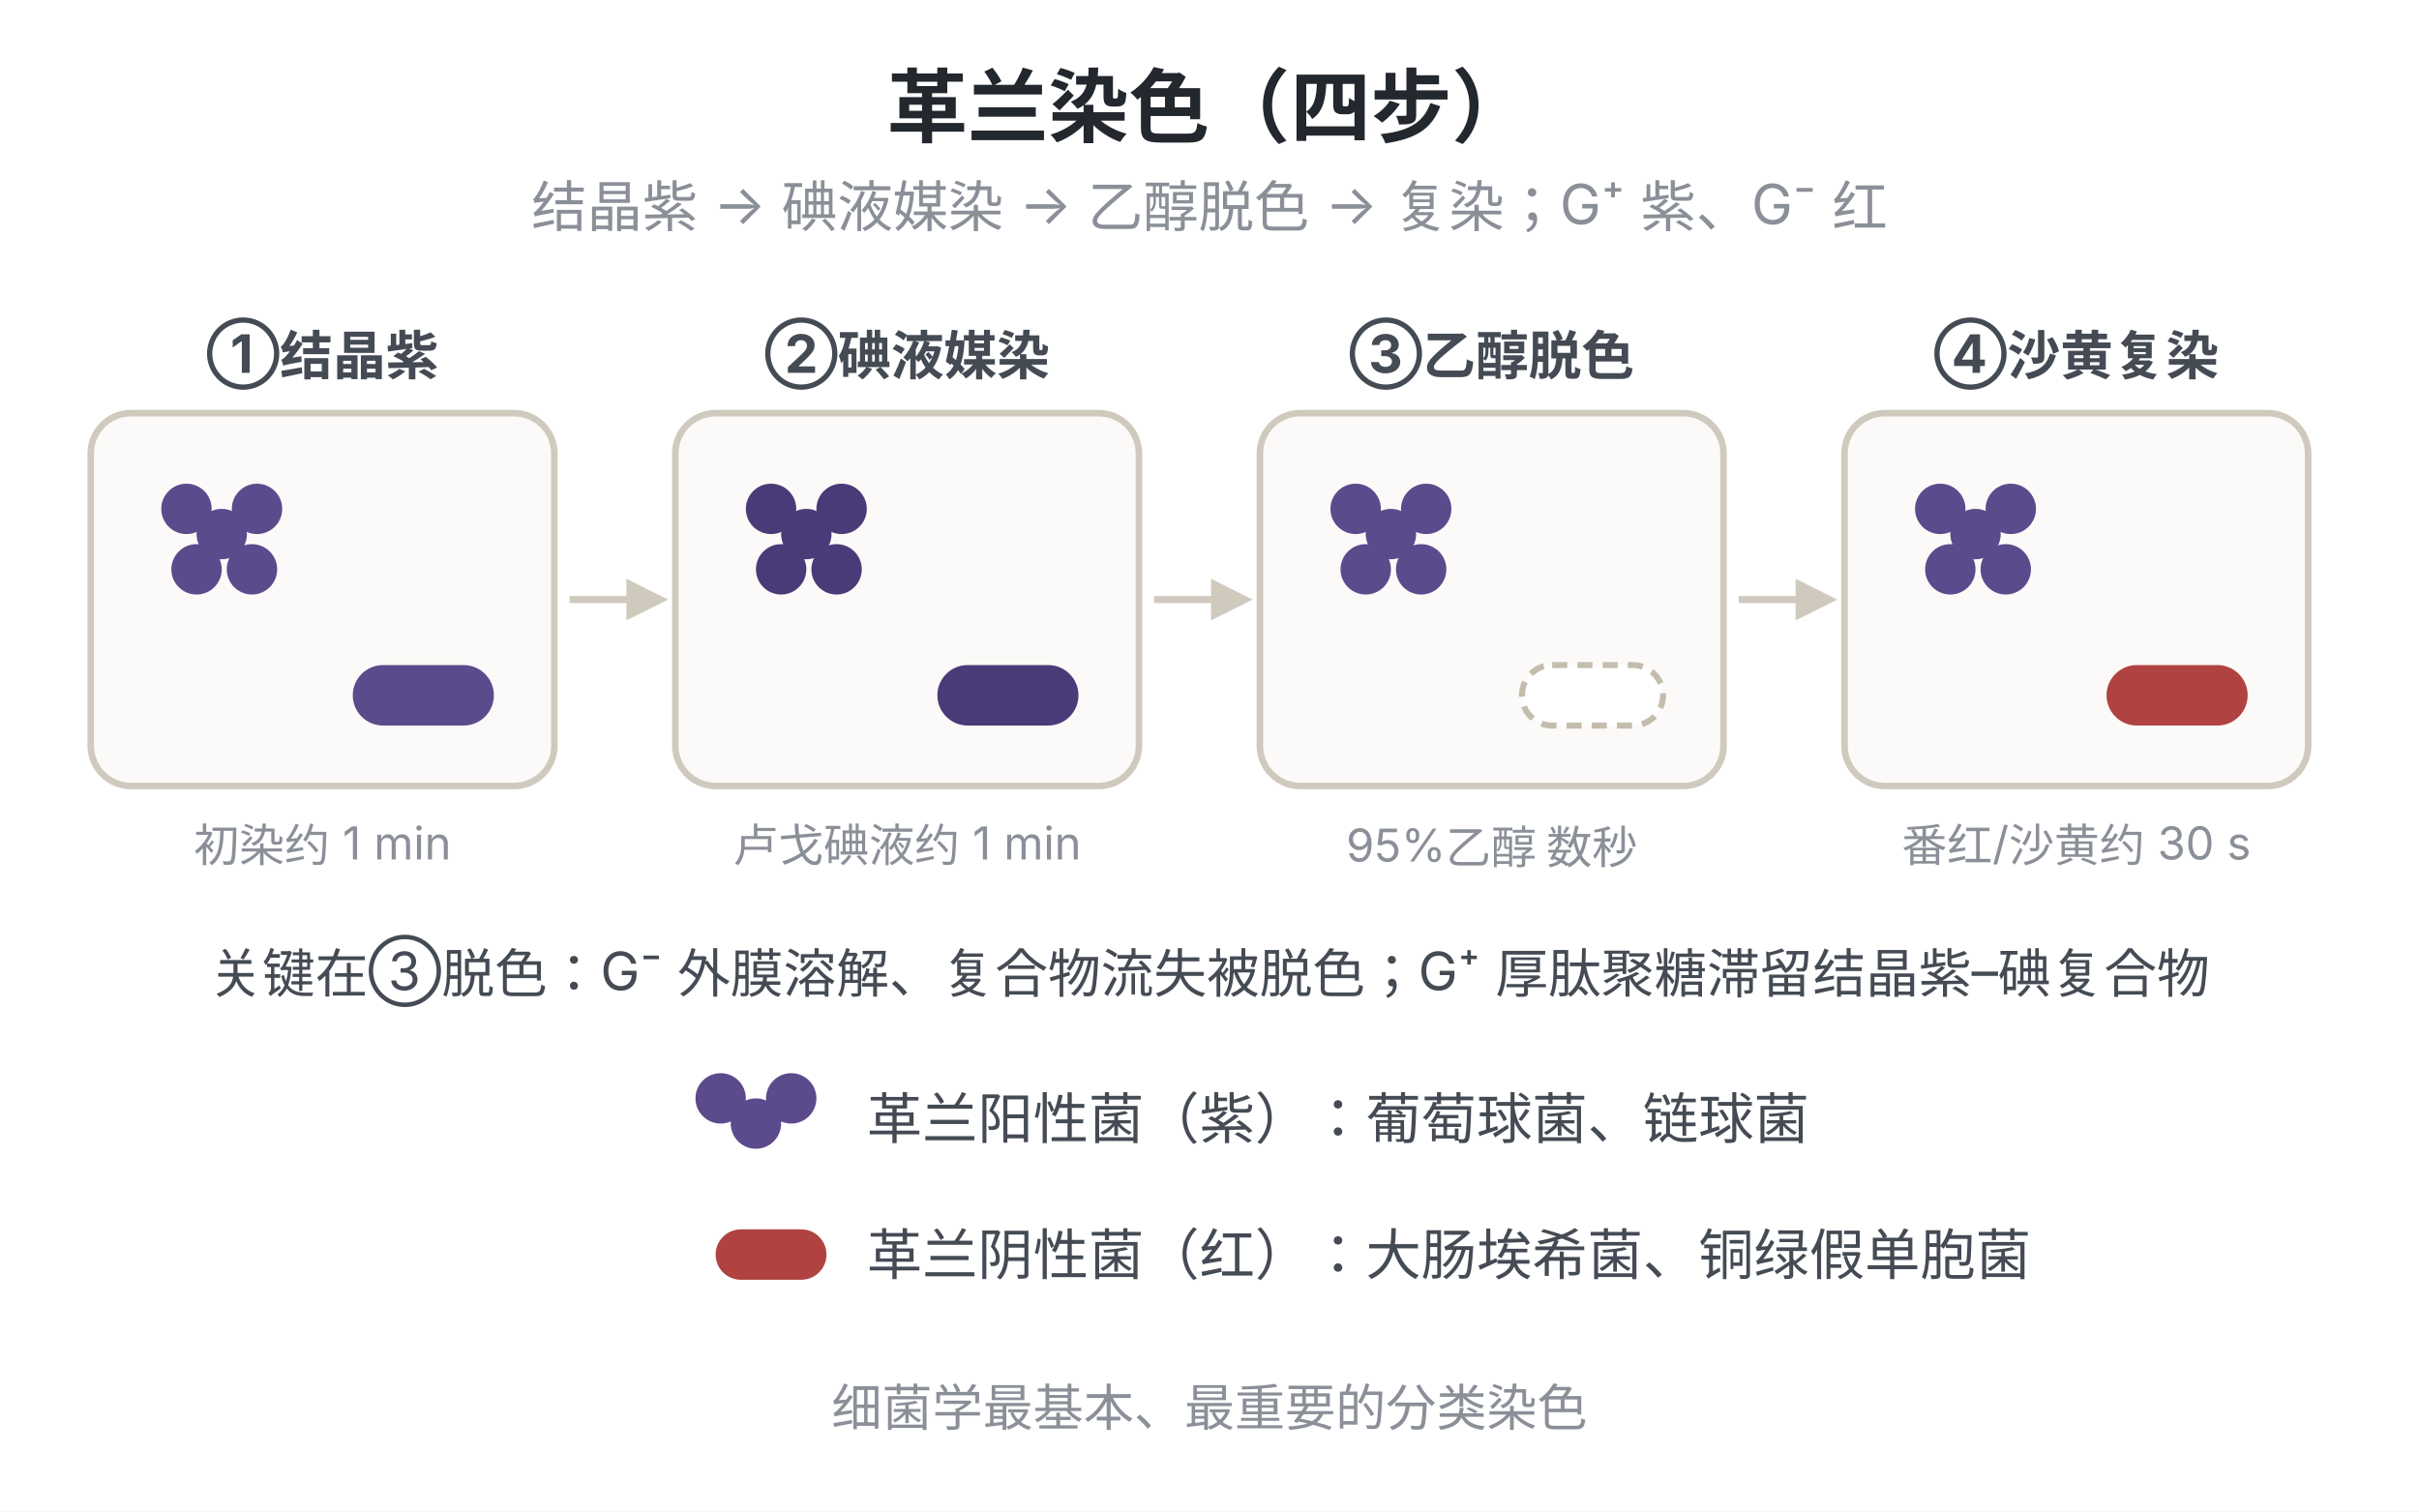
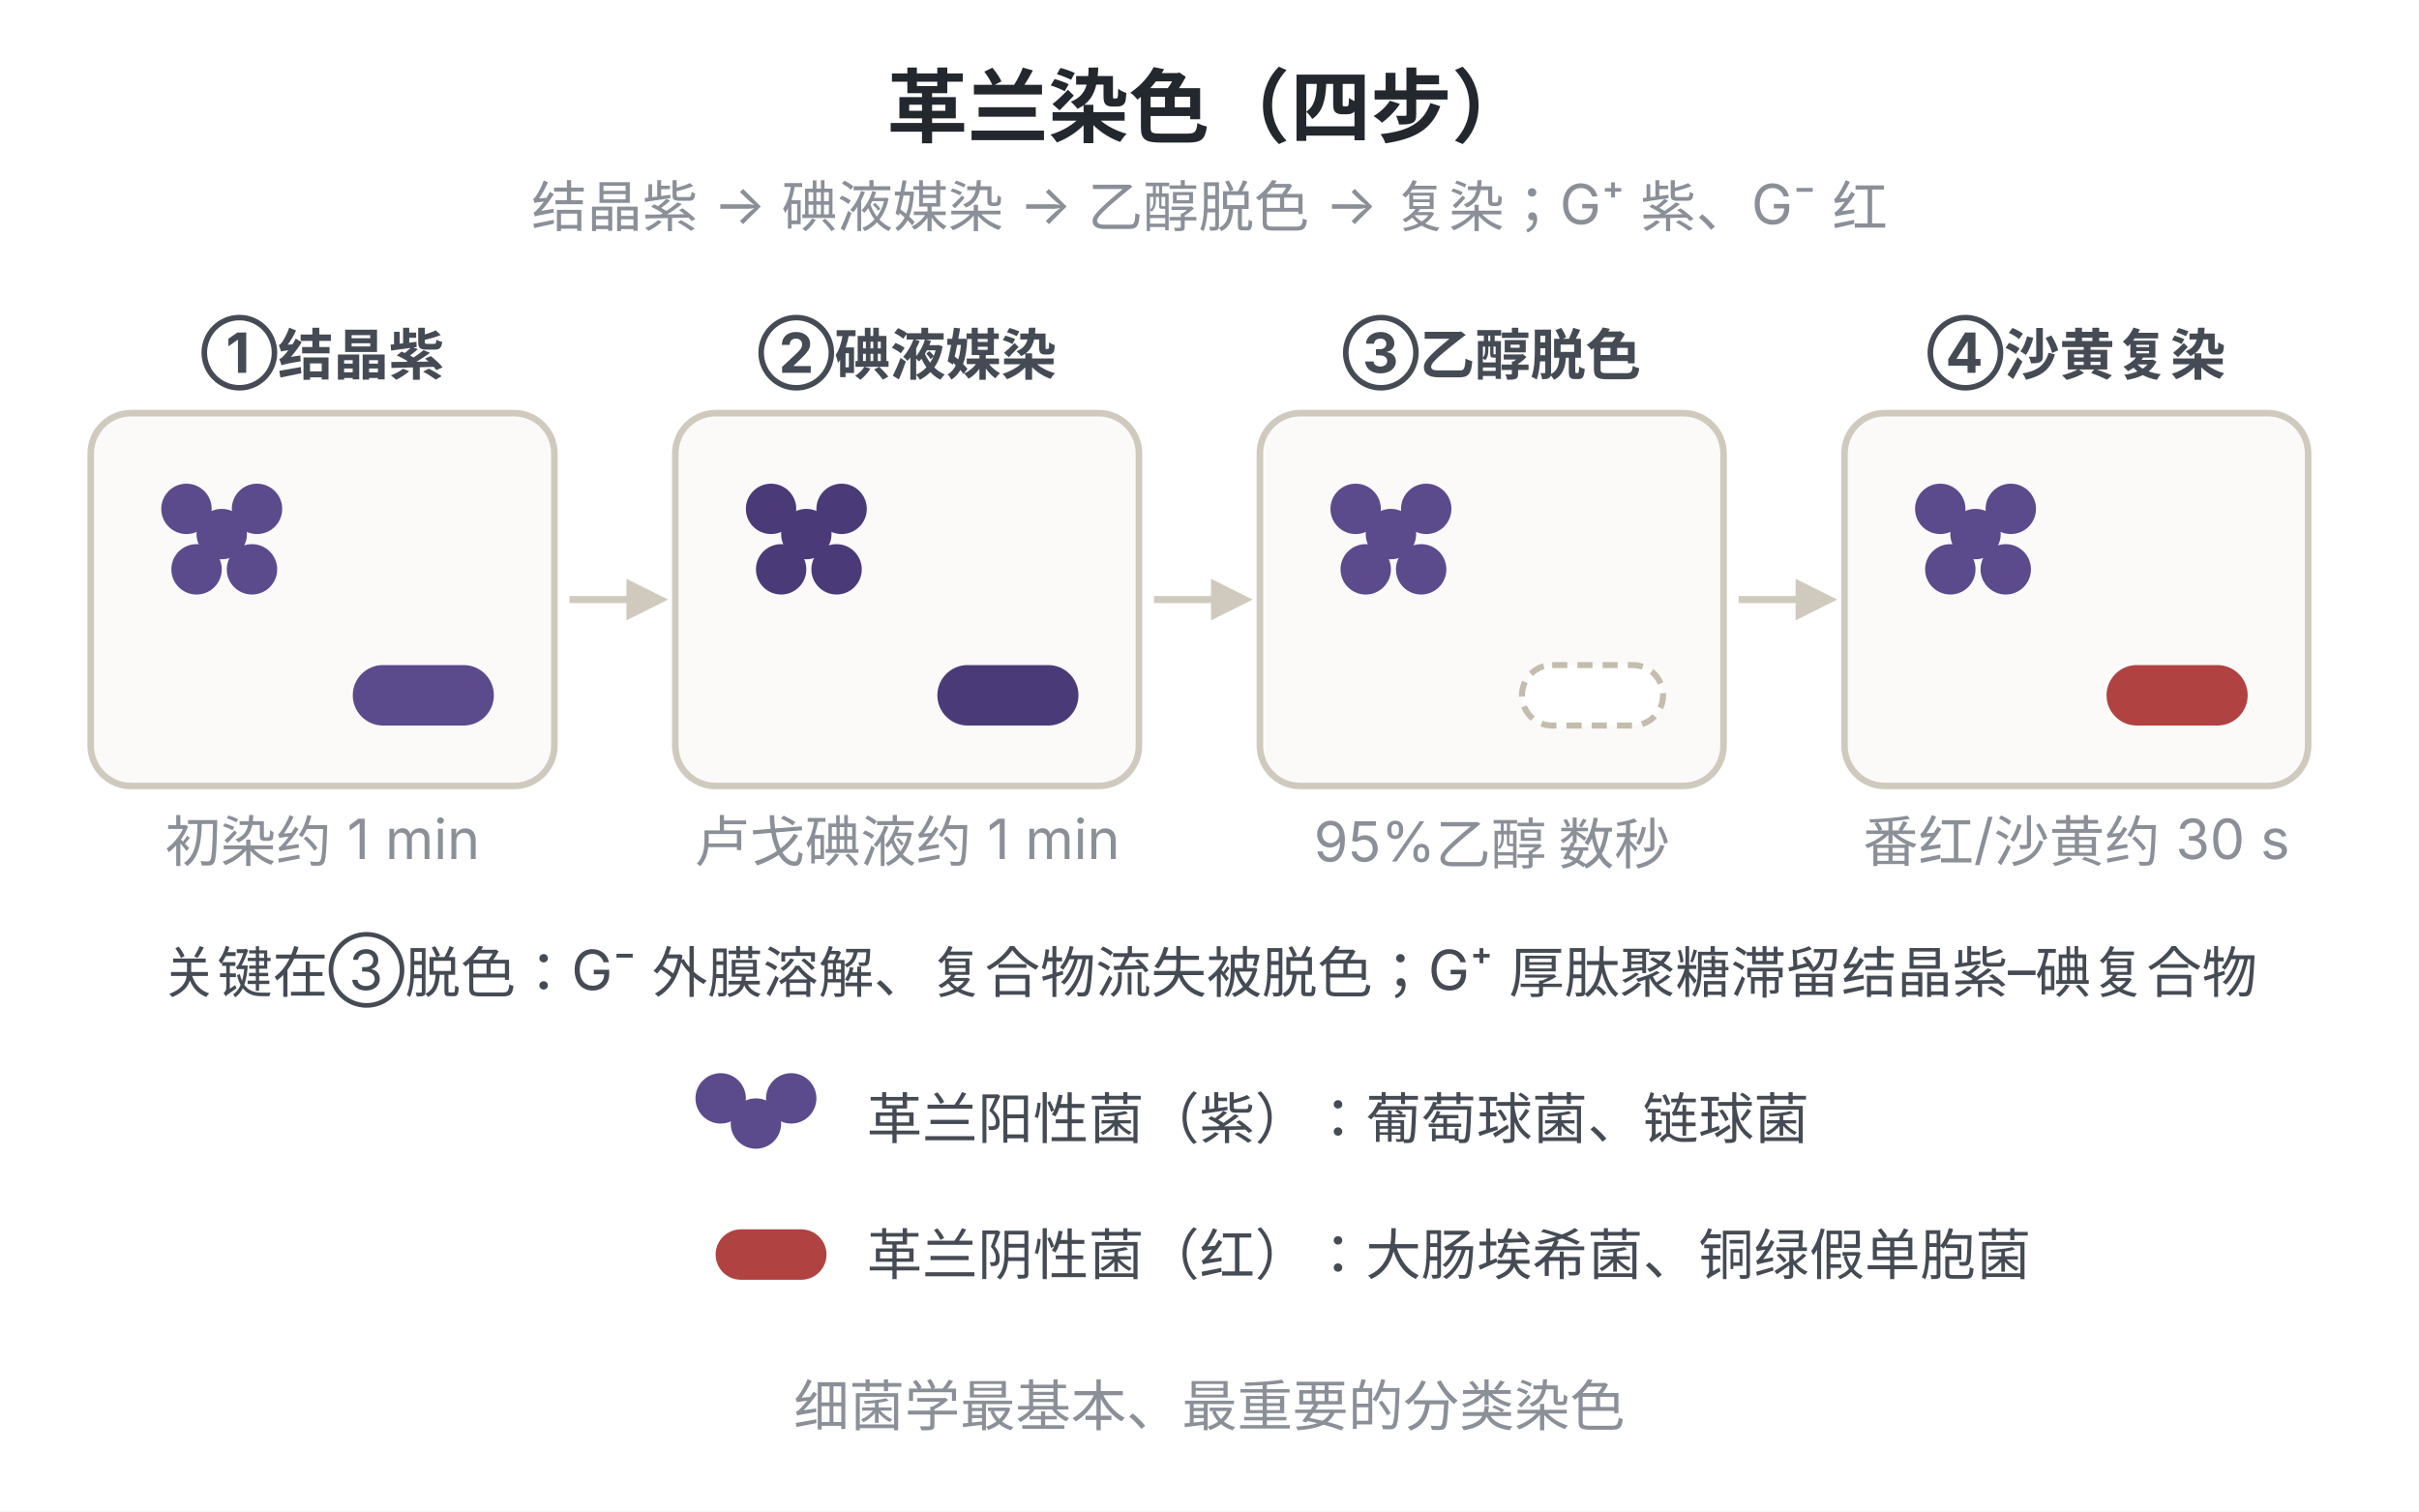
- <svg xmlns="http://www.w3.org/2000/svg" viewBox="0 0 480 300" font-family="-apple-system,'PingFang SC','Microsoft YaHei',sans-serif">
+ <svg xmlns="http://www.w3.org/2000/svg" role="img" viewBox="0 0 480 300" font-family="-apple-system,'PingFang SC','Microsoft YaHei',sans-serif">
  <rect width="480" height="300" fill="#ffffff" />
  <text x="240" y="27" text-anchor="middle" font-size="16" font-weight="700" fill="#23272e">革兰染色（四步）</text>
  <text x="240" y="45" text-anchor="middle" font-size="11" fill="#8a8f98">结晶紫 → 碘液媒染 → 乙醇脱色 → 复染；G⁺ 紫、G⁻ 红</text>
-   <text x="64" y="74" text-anchor="middle" font-size="10.5" font-weight="700" fill="#454b54">①结晶紫</text>
+   <text x="64" y="74" text-anchor="middle" font-size="11" font-weight="700" fill="#454b54">①结晶紫</text>
  <rect x="18" y="82" width="92" height="74" rx="8" fill="#fbfaf8" stroke="#cfcabd" stroke-width="1.3" />
  <g fill="#5b4a8c">
    <circle cx="44" cy="106" r="5" />
    <circle cx="37" cy="101" r="5" />
    <circle cx="51" cy="101" r="5" />
    <circle cx="39" cy="113" r="5" />
    <circle cx="50" cy="113" r="5" />
  </g>
  <rect x="70" y="132" width="28" height="12" rx="6" fill="#5b4a8c" />
-   <text x="64" y="171" text-anchor="middle" font-size="9" fill="#8a8f98">初染约 1 min</text>
-   <text x="180" y="74" text-anchor="middle" font-size="10.5" font-weight="700" fill="#454b54">②碘液媒染</text>
+   <text x="64" y="171" text-anchor="middle" font-size="11" fill="#8a8f98">初染约 1 min</text>
+   <text x="180" y="74" text-anchor="middle" font-size="11" font-weight="700" fill="#454b54">②碘液媒染</text>
  <rect x="134" y="82" width="92" height="74" rx="8" fill="#fbfaf8" stroke="#cfcabd" stroke-width="1.3" />
  <g fill="#4a3b78">
    <circle cx="160" cy="106" r="5" />
    <circle cx="153" cy="101" r="5" />
    <circle cx="167" cy="101" r="5" />
    <circle cx="155" cy="113" r="5" />
    <circle cx="166" cy="113" r="5" />
  </g>
  <rect x="186" y="132" width="28" height="12" rx="6" fill="#4a3b78" />
-   <text x="180" y="171" text-anchor="middle" font-size="9" fill="#8a8f98">卢戈碘液约 1 min</text>
-   <text x="296" y="74" text-anchor="middle" font-size="10.5" font-weight="700" fill="#454b54">③乙醇脱色</text>
+   <text x="180" y="171" text-anchor="middle" font-size="11" fill="#8a8f98">卢戈碘液约 1 min</text>
+   <text x="296" y="74" text-anchor="middle" font-size="11" font-weight="700" fill="#454b54">③乙醇脱色</text>
  <rect x="250" y="82" width="92" height="74" rx="8" fill="#fbfaf8" stroke="#cfcabd" stroke-width="1.3" />
  <g fill="#5b4a8c">
    <circle cx="276" cy="106" r="5" />
    <circle cx="269" cy="101" r="5" />
    <circle cx="283" cy="101" r="5" />
    <circle cx="271" cy="113" r="5" />
    <circle cx="282" cy="113" r="5" />
  </g>
  <rect x="302" y="132" width="28" height="12" rx="6" fill="#ffffff" stroke="#c4bdad" stroke-width="1.2" stroke-dasharray="3 2" />
-   <text x="296" y="171" text-anchor="middle" font-size="9" fill="#8a8f98">95%乙醇 数秒</text>
-   <text x="412" y="74" text-anchor="middle" font-size="10.5" font-weight="700" fill="#454b54">④沙黄复染</text>
+   <text x="296" y="171" text-anchor="middle" font-size="11" fill="#8a8f98">95%乙醇 数秒</text>
+   <text x="412" y="74" text-anchor="middle" font-size="11" font-weight="700" fill="#454b54">④沙黄复染</text>
  <rect x="366" y="82" width="92" height="74" rx="8" fill="#fbfaf8" stroke="#cfcabd" stroke-width="1.3" />
  <g fill="#5b4a8c">
    <circle cx="392" cy="106" r="5" />
    <circle cx="385" cy="101" r="5" />
    <circle cx="399" cy="101" r="5" />
    <circle cx="387" cy="113" r="5" />
    <circle cx="398" cy="113" r="5" />
  </g>
  <rect x="418" y="132" width="28" height="12" rx="6" fill="#b04242" />
-   <text x="412" y="171" text-anchor="middle" font-size="9" fill="#8a8f98">番红/沙黄约 30 s</text>
+   <text x="412" y="171" text-anchor="middle" font-size="11" fill="#8a8f98">番红/沙黄约 30 s</text>
  <g stroke="#cfcabd" stroke-width="1.4" fill="#cfcabd">
    <line x1="113" y1="119" x2="129" y2="119" />
    <polygon points="131,119 125,116 125,122" />
    <line x1="229" y1="119" x2="245" y2="119" />
    <polygon points="247,119 241,116 241,122" />
    <line x1="345" y1="119" x2="361" y2="119" />
    <polygon points="363,119 357,116 357,122" />
  </g>
-   <text x="240" y="197" text-anchor="middle" font-size="10.5" fill="#454b54">关键在③脱色：G⁻ 外膜溶解、复合物流失被脱色；G⁺ 厚肽聚糖滞留结晶紫–碘复合物</text>
+   <text x="240" y="197" text-anchor="middle" font-size="11" fill="#454b54">关键在③脱色：G⁻ 外膜溶解、复合物流失被脱色；G⁺ 厚肽聚糖滞留结晶紫–碘复合物</text>
  <g>
    <circle cx="150" cy="223" r="5" fill="#5b4a8c" />
    <circle cx="143" cy="218" r="5" fill="#5b4a8c" />
    <circle cx="157" cy="218" r="5" fill="#5b4a8c" />
    <text x="172" y="226" font-size="11" fill="#454b54">革兰阳性菌（紫）：葡萄球菌、链球菌</text>
  </g>
  <g>
    <rect x="142" y="244" width="22" height="10" rx="5" fill="#b04242" />
    <text x="172" y="253" font-size="11" fill="#454b54">革兰阴性菌（红）：大肠埃希菌、铜绿假单胞菌</text>
  </g>
-   <text x="240" y="283" text-anchor="middle" font-size="10" fill="#8a8f98">细菌学最基本、最重要的分类染色</text>
+   <text x="240" y="283" text-anchor="middle" font-size="11" fill="#8a8f98">细菌学最基本、最重要的分类染色</text>
</svg>
